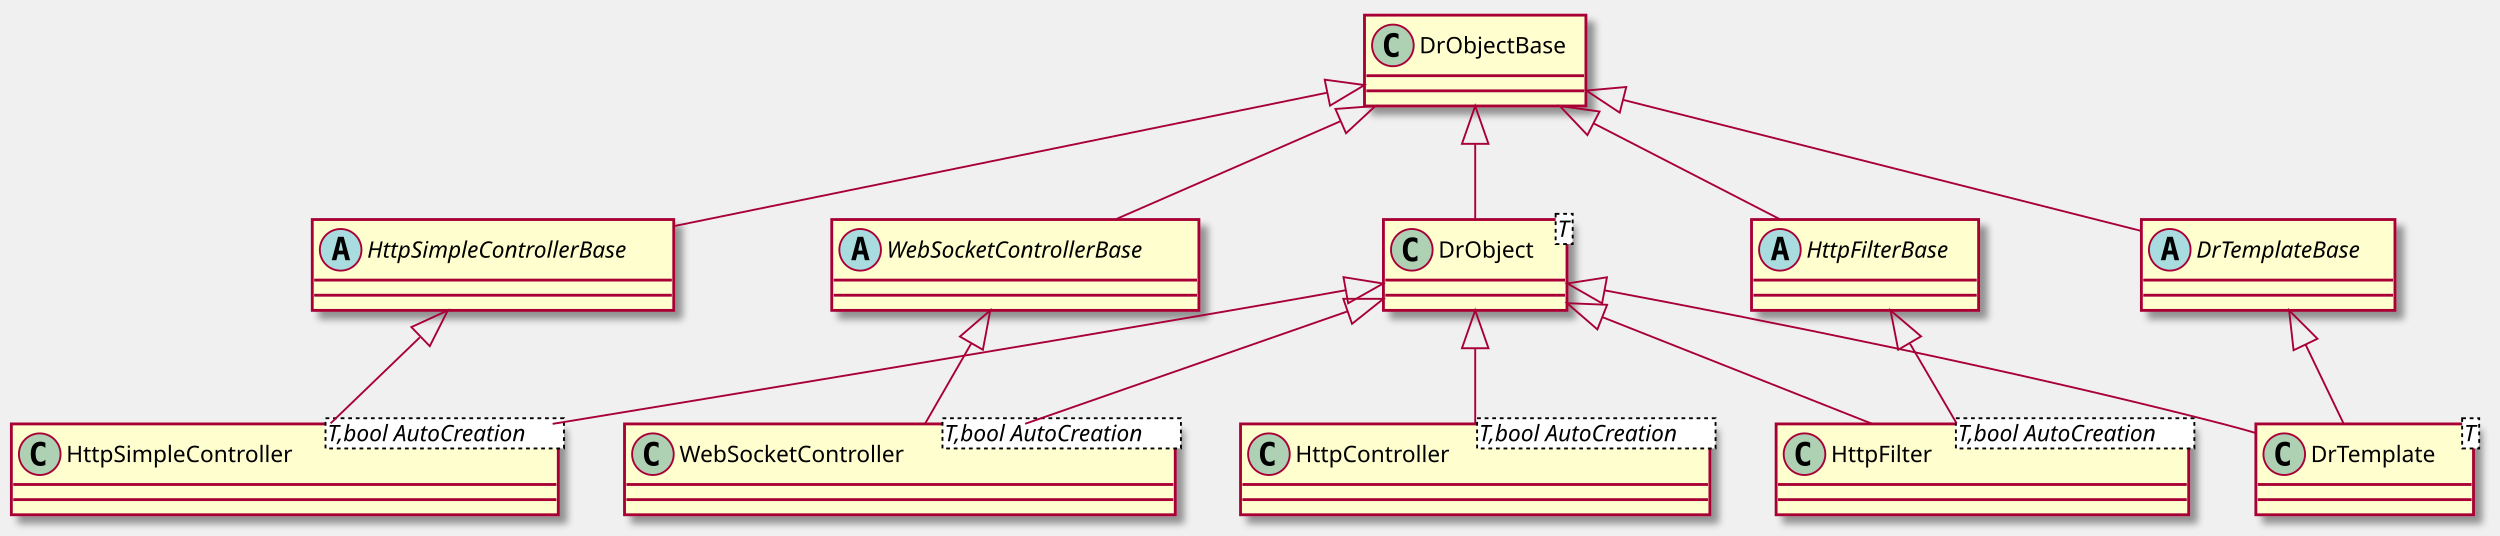
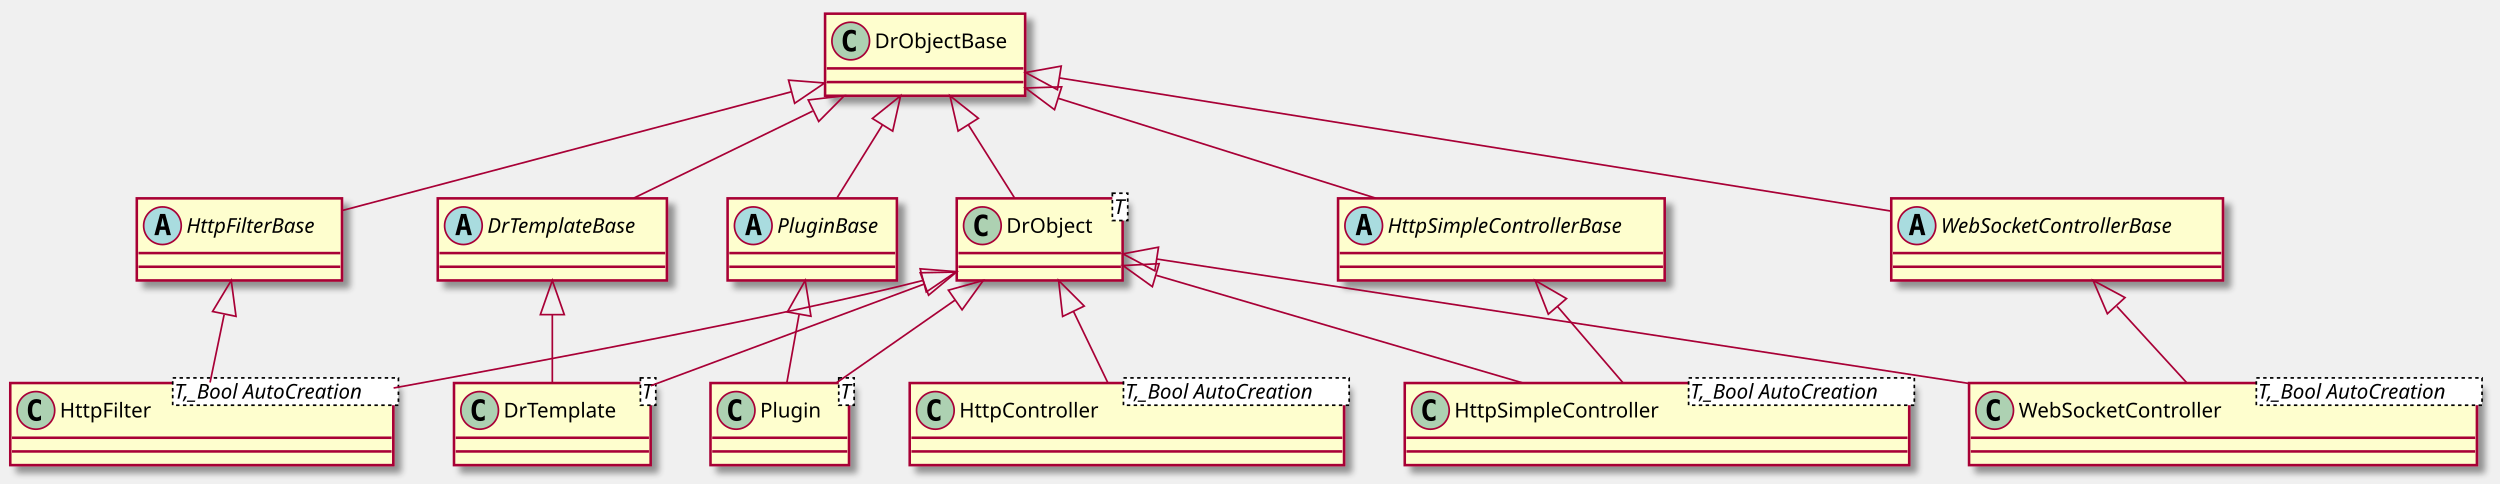
- <svg xmlns="http://www.w3.org/2000/svg" contentScriptType="application/ecmascript" contentStyleType="text/css" height="283px" preserveAspectRatio="none" style="width:1321px;height:283px;" version="1.1" viewBox="0 0 1321 283" width="1321px" zoomAndPan="magnify">
+ <svg xmlns="http://www.w3.org/2000/svg" contentScriptType="application/ecmascript" contentStyleType="text/css" height="283px" preserveAspectRatio="none" style="width:1462px;height:283px;" version="1.1" viewBox="0 0 1462 283" width="1462px" zoomAndPan="magnify">
  <defs>
-     <filter height="300%" id="fwcdevbzlzu68" width="300%" x="-1" y="-1">
+     <filter height="300%" id="fnxrajog27awu" width="300%" x="-1" y="-1">
      <feGaussianBlur result="blurOut" stdDeviation="2.0" />
      <feColorMatrix in="blurOut" result="blurOut2" type="matrix" values="0 0 0 0 0 0 0 0 0 0 0 0 0 0 0 0 0 0 .4 0" />
      <feOffset dx="4.0" dy="4.0" in="blurOut2" result="blurOut3" />
      <feBlend in="SourceGraphic" in2="blurOut3" mode="normal" />
    </filter>
  </defs>
  <g>
-     <rect fill="#FEFECE" filter="url(#fwcdevbzlzu68)" height="48" id="C_0000000137" style="stroke: #A80036; stroke-width: 1.5;" width="248" x="655.5" y="224" />
-     <ellipse cx="670.5" cy="240" fill="#ADD1B2" rx="11" ry="11" style="stroke: #A80036; stroke-width: 1.0;" />
-     <path d="M673.469,245.641 Q672.891,245.938 672.25,246.078 Q671.609,246.234 670.906,246.234 Q668.406,246.234 667.078,244.594 Q665.766,242.938 665.766,239.812 Q665.766,236.688 667.078,235.031 Q668.406,233.375 670.906,233.375 Q671.609,233.375 672.25,233.531 Q672.906,233.688 673.469,233.984 L673.469,236.703 Q672.844,236.125 672.25,235.859 Q671.656,235.578 671.031,235.578 Q669.688,235.578 669,236.656 Q668.312,237.719 668.312,239.812 Q668.312,241.906 669,242.984 Q669.688,244.047 671.031,244.047 Q671.656,244.047 672.25,243.781 Q672.844,243.5 673.469,242.922 L673.469,245.641 Z " />
-     <text fill="#000000" font-family="sans-serif" font-size="12" lengthAdjust="spacingAndGlyphs" textLength="88" x="684.5" y="244.154">HttpController</text>
-     <rect fill="#FFFFFF" height="15.969" style="stroke: #000000; stroke-width: 1.0; stroke-dasharray: 2.0,2.0;" width="126" x="780.5" y="221" />
-     <text fill="#000000" font-family="sans-serif" font-size="12" font-style="italic" lengthAdjust="spacingAndGlyphs" textLength="124" x="781.5" y="233.139">T,bool AutoCreation</text>
-     <line style="stroke: #A80036; stroke-width: 1.5;" x1="656.5" x2="902.5" y1="256" y2="256" />
-     <line style="stroke: #A80036; stroke-width: 1.5;" x1="656.5" x2="902.5" y1="264" y2="264" />
-     <rect fill="#FEFECE" filter="url(#fwcdevbzlzu68)" height="48" id="C_0000000226" style="stroke: #A80036; stroke-width: 1.5;" width="191" x="165" y="116" />
-     <ellipse cx="180" cy="132" fill="#A9DCDF" rx="11" ry="11" style="stroke: #A80036; stroke-width: 1.0;" />
-     <path d="M180.109,127.344 L178.953,132.422 L181.281,132.422 L180.109,127.344 Z M178.625,125.109 L181.609,125.109 L184.969,137.5 L182.516,137.5 L181.75,134.438 L178.469,134.438 L177.719,137.5 L175.281,137.5 L178.625,125.109 Z " />
-     <text fill="#000000" font-family="sans-serif" font-size="12" font-style="italic" lengthAdjust="spacingAndGlyphs" textLength="159" x="194" y="136.154">HttpSimpleControllerBase</text>
-     <line style="stroke: #A80036; stroke-width: 1.5;" x1="166" x2="355" y1="148" y2="148" />
-     <line style="stroke: #A80036; stroke-width: 1.5;" x1="166" x2="355" y1="156" y2="156" />
-     <rect fill="#FEFECE" filter="url(#fwcdevbzlzu68)" height="48" id="C_0000000232" style="stroke: #A80036; stroke-width: 1.5;" width="289" x="6" y="224" />
+     <rect fill="#FEFECE" filter="url(#fnxrajog27awu)" height="48" id="C_0000948678946378292650" style="stroke: #A80036; stroke-width: 1.5;" width="117" x="482.5" y="8" />
+     <ellipse cx="497.5" cy="24" fill="#ADD1B2" rx="11" ry="11" style="stroke: #A80036; stroke-width: 1.0;" />
+     <path d="M500.469,29.641 Q499.891,29.938 499.25,30.078 Q498.609,30.234 497.906,30.234 Q495.406,30.234 494.078,28.594 Q492.766,26.938 492.766,23.812 Q492.766,20.688 494.078,19.031 Q495.406,17.375 497.906,17.375 Q498.609,17.375 499.25,17.531 Q499.906,17.688 500.469,17.984 L500.469,20.703 Q499.844,20.125 499.25,19.859 Q498.656,19.578 498.031,19.578 Q496.688,19.578 496,20.656 Q495.312,21.719 495.312,23.812 Q495.312,25.906 496,26.984 Q496.688,28.047 498.031,28.047 Q498.656,28.047 499.25,27.781 Q499.844,27.5 500.469,26.922 L500.469,29.641 Z " />
+     <text fill="#000000" font-family="sans-serif" font-size="12" lengthAdjust="spacingAndGlyphs" textLength="85" x="511.5" y="28.154">DrObjectBase</text>
+     <line style="stroke: #A80036; stroke-width: 1.5;" x1="483.5" x2="598.5" y1="40" y2="40" />
+     <line style="stroke: #A80036; stroke-width: 1.5;" x1="483.5" x2="598.5" y1="48" y2="48" />
+     <rect fill="#FEFECE" filter="url(#fnxrajog27awu)" height="48" id="C_0000928351319055387329" style="stroke: #A80036; stroke-width: 1.5;" width="97" x="559.5" y="116" />
+     <ellipse cx="574.5" cy="132" fill="#ADD1B2" rx="11" ry="11" style="stroke: #A80036; stroke-width: 1.0;" />
+     <path d="M577.469,137.641 Q576.891,137.938 576.25,138.078 Q575.609,138.234 574.906,138.234 Q572.406,138.234 571.078,136.594 Q569.766,134.938 569.766,131.812 Q569.766,128.688 571.078,127.031 Q572.406,125.375 574.906,125.375 Q575.609,125.375 576.25,125.531 Q576.906,125.688 577.469,125.984 L577.469,128.703 Q576.844,128.125 576.25,127.859 Q575.656,127.578 575.031,127.578 Q573.688,127.578 573,128.656 Q572.312,129.719 572.312,131.812 Q572.312,133.906 573,134.984 Q573.688,136.047 575.031,136.047 Q575.656,136.047 576.25,135.781 Q576.844,135.5 577.469,134.922 L577.469,137.641 Z " />
+     <text fill="#000000" font-family="sans-serif" font-size="12" lengthAdjust="spacingAndGlyphs" textLength="54" x="588.5" y="136.154">DrObject</text>
+     <rect fill="#FFFFFF" height="15.969" style="stroke: #000000; stroke-width: 1.0; stroke-dasharray: 2.0,2.0;" width="9" x="650.5" y="113" />
+     <text fill="#000000" font-family="sans-serif" font-size="12" font-style="italic" lengthAdjust="spacingAndGlyphs" textLength="7" x="651.5" y="125.139">T</text>
+     <line style="stroke: #A80036; stroke-width: 1.5;" x1="560.5" x2="655.5" y1="148" y2="148" />
+     <line style="stroke: #A80036; stroke-width: 1.5;" x1="560.5" x2="655.5" y1="156" y2="156" />
+     <rect fill="#FEFECE" filter="url(#fnxrajog27awu)" height="48" id="C_0001287349830889935744" style="stroke: #A80036; stroke-width: 1.5;" width="120" x="80" y="116" />
+     <ellipse cx="95" cy="132" fill="#A9DCDF" rx="11" ry="11" style="stroke: #A80036; stroke-width: 1.0;" />
+     <path d="M95.109,127.344 L93.953,132.422 L96.281,132.422 L95.109,127.344 Z M93.625,125.109 L96.609,125.109 L99.969,137.5 L97.516,137.5 L96.75,134.438 L93.469,134.438 L92.719,137.5 L90.281,137.5 L93.625,125.109 Z " />
+     <text fill="#000000" font-family="sans-serif" font-size="12" font-style="italic" lengthAdjust="spacingAndGlyphs" textLength="88" x="109" y="136.154">HttpFilterBase</text>
+     <line style="stroke: #A80036; stroke-width: 1.5;" x1="81" x2="199" y1="148" y2="148" />
+     <line style="stroke: #A80036; stroke-width: 1.5;" x1="81" x2="199" y1="156" y2="156" />
+     <rect fill="#FEFECE" filter="url(#fnxrajog27awu)" height="48" id="C_0000031631007973654078" style="stroke: #A80036; stroke-width: 1.5;" width="224" x="6" y="224" />
    <ellipse cx="21" cy="240" fill="#ADD1B2" rx="11" ry="11" style="stroke: #A80036; stroke-width: 1.0;" />
    <path d="M23.969,245.641 Q23.391,245.938 22.75,246.078 Q22.109,246.234 21.406,246.234 Q18.906,246.234 17.578,244.594 Q16.266,242.938 16.266,239.812 Q16.266,236.688 17.578,235.031 Q18.906,233.375 21.406,233.375 Q22.109,233.375 22.75,233.531 Q23.406,233.688 23.969,233.984 L23.969,236.703 Q23.344,236.125 22.75,235.859 Q22.156,235.578 21.531,235.578 Q20.188,235.578 19.5,236.656 Q18.812,237.719 18.812,239.812 Q18.812,241.906 19.5,242.984 Q20.188,244.047 21.531,244.047 Q22.156,244.047 22.75,243.781 Q23.344,243.5 23.969,242.922 L23.969,245.641 Z " />
-     <text fill="#000000" font-family="sans-serif" font-size="12" lengthAdjust="spacingAndGlyphs" textLength="129" x="35" y="244.154">HttpSimpleController</text>
-     <rect fill="#FFFFFF" height="15.969" style="stroke: #000000; stroke-width: 1.0; stroke-dasharray: 2.0,2.0;" width="126" x="172" y="221" />
-     <text fill="#000000" font-family="sans-serif" font-size="12" font-style="italic" lengthAdjust="spacingAndGlyphs" textLength="124" x="173" y="233.139">T,bool AutoCreation</text>
-     <line style="stroke: #A80036; stroke-width: 1.5;" x1="7" x2="294" y1="256" y2="256" />
-     <line style="stroke: #A80036; stroke-width: 1.5;" x1="7" x2="294" y1="264" y2="264" />
-     <rect fill="#FEFECE" filter="url(#fwcdevbzlzu68)" height="48" id="C_0000000375" style="stroke: #A80036; stroke-width: 1.5;" width="115" x="1192" y="224" />
-     <ellipse cx="1207" cy="240" fill="#ADD1B2" rx="11" ry="11" style="stroke: #A80036; stroke-width: 1.0;" />
-     <path d="M1209.969,245.641 Q1209.391,245.938 1208.75,246.078 Q1208.109,246.234 1207.406,246.234 Q1204.906,246.234 1203.578,244.594 Q1202.266,242.938 1202.266,239.812 Q1202.266,236.688 1203.578,235.031 Q1204.906,233.375 1207.406,233.375 Q1208.109,233.375 1208.75,233.531 Q1209.406,233.688 1209.969,233.984 L1209.969,236.703 Q1209.344,236.125 1208.75,235.859 Q1208.156,235.578 1207.531,235.578 Q1206.188,235.578 1205.5,236.656 Q1204.812,237.719 1204.812,239.812 Q1204.812,241.906 1205.5,242.984 Q1206.188,244.047 1207.531,244.047 Q1208.156,244.047 1208.75,243.781 Q1209.344,243.5 1209.969,242.922 L1209.969,245.641 Z " />
-     <text fill="#000000" font-family="sans-serif" font-size="12" lengthAdjust="spacingAndGlyphs" textLength="72" x="1221" y="244.154">DrTemplate</text>
-     <rect fill="#FFFFFF" height="15.969" style="stroke: #000000; stroke-width: 1.0; stroke-dasharray: 2.0,2.0;" width="9" x="1301" y="221" />
-     <text fill="#000000" font-family="sans-serif" font-size="12" font-style="italic" lengthAdjust="spacingAndGlyphs" textLength="7" x="1302" y="233.139">T</text>
-     <line style="stroke: #A80036; stroke-width: 1.5;" x1="1193" x2="1306" y1="256" y2="256" />
-     <line style="stroke: #A80036; stroke-width: 1.5;" x1="1193" x2="1306" y1="264" y2="264" />
-     <rect fill="#FEFECE" filter="url(#fwcdevbzlzu68)" height="48" id="C_0000000380" style="stroke: #A80036; stroke-width: 1.5;" width="117" x="721" y="8" />
-     <ellipse cx="736" cy="24" fill="#ADD1B2" rx="11" ry="11" style="stroke: #A80036; stroke-width: 1.0;" />
-     <path d="M738.969,29.641 Q738.391,29.938 737.75,30.078 Q737.109,30.234 736.406,30.234 Q733.906,30.234 732.578,28.594 Q731.266,26.938 731.266,23.812 Q731.266,20.688 732.578,19.031 Q733.906,17.375 736.406,17.375 Q737.109,17.375 737.75,17.531 Q738.406,17.688 738.969,17.984 L738.969,20.703 Q738.344,20.125 737.75,19.859 Q737.156,19.578 736.531,19.578 Q735.188,19.578 734.5,20.656 Q733.812,21.719 733.812,23.812 Q733.812,25.906 734.5,26.984 Q735.188,28.047 736.531,28.047 Q737.156,28.047 737.75,27.781 Q738.344,27.5 738.969,26.922 L738.969,29.641 Z " />
-     <text fill="#000000" font-family="sans-serif" font-size="12" lengthAdjust="spacingAndGlyphs" textLength="85" x="750" y="28.154">DrObjectBase</text>
-     <line style="stroke: #A80036; stroke-width: 1.5;" x1="722" x2="837" y1="40" y2="40" />
-     <line style="stroke: #A80036; stroke-width: 1.5;" x1="722" x2="837" y1="48" y2="48" />
-     <rect fill="#FEFECE" filter="url(#fwcdevbzlzu68)" height="48" id="C_0000000384" style="stroke: #A80036; stroke-width: 1.5;" width="97" x="731" y="116" />
-     <ellipse cx="746" cy="132" fill="#ADD1B2" rx="11" ry="11" style="stroke: #A80036; stroke-width: 1.0;" />
-     <path d="M748.969,137.641 Q748.391,137.938 747.75,138.078 Q747.109,138.234 746.406,138.234 Q743.906,138.234 742.578,136.594 Q741.266,134.938 741.266,131.812 Q741.266,128.688 742.578,127.031 Q743.906,125.375 746.406,125.375 Q747.109,125.375 747.75,125.531 Q748.406,125.688 748.969,125.984 L748.969,128.703 Q748.344,128.125 747.75,127.859 Q747.156,127.578 746.531,127.578 Q745.188,127.578 744.5,128.656 Q743.812,129.719 743.812,131.812 Q743.812,133.906 744.5,134.984 Q745.188,136.047 746.531,136.047 Q747.156,136.047 747.75,135.781 Q748.344,135.5 748.969,134.922 L748.969,137.641 Z " />
-     <text fill="#000000" font-family="sans-serif" font-size="12" lengthAdjust="spacingAndGlyphs" textLength="54" x="760" y="136.154">DrObject</text>
-     <rect fill="#FFFFFF" height="15.969" style="stroke: #000000; stroke-width: 1.0; stroke-dasharray: 2.0,2.0;" width="9" x="822" y="113" />
-     <text fill="#000000" font-family="sans-serif" font-size="12" font-style="italic" lengthAdjust="spacingAndGlyphs" textLength="7" x="823" y="125.139">T</text>
-     <line style="stroke: #A80036; stroke-width: 1.5;" x1="732" x2="827" y1="148" y2="148" />
-     <line style="stroke: #A80036; stroke-width: 1.5;" x1="732" x2="827" y1="156" y2="156" />
-     <rect fill="#FEFECE" filter="url(#fwcdevbzlzu68)" height="48" id="C_0000000401" style="stroke: #A80036; stroke-width: 1.5;" width="194" x="439.5" y="116" />
-     <ellipse cx="454.5" cy="132" fill="#A9DCDF" rx="11" ry="11" style="stroke: #A80036; stroke-width: 1.0;" />
-     <path d="M454.609,127.344 L453.453,132.422 L455.781,132.422 L454.609,127.344 Z M453.125,125.109 L456.109,125.109 L459.469,137.5 L457.016,137.5 L456.25,134.438 L452.969,134.438 L452.219,137.5 L449.781,137.5 L453.125,125.109 Z " />
-     <text fill="#000000" font-family="sans-serif" font-size="12" font-style="italic" lengthAdjust="spacingAndGlyphs" textLength="162" x="468.5" y="136.154">WebSocketControllerBase</text>
-     <line style="stroke: #A80036; stroke-width: 1.5;" x1="440.5" x2="632.5" y1="148" y2="148" />
-     <line style="stroke: #A80036; stroke-width: 1.5;" x1="440.5" x2="632.5" y1="156" y2="156" />
-     <rect fill="#FEFECE" filter="url(#fwcdevbzlzu68)" height="48" id="C_0000000417" style="stroke: #A80036; stroke-width: 1.5;" width="291" x="330" y="224" />
-     <ellipse cx="345" cy="240" fill="#ADD1B2" rx="11" ry="11" style="stroke: #A80036; stroke-width: 1.0;" />
-     <path d="M347.969,245.641 Q347.391,245.938 346.75,246.078 Q346.109,246.234 345.406,246.234 Q342.906,246.234 341.578,244.594 Q340.266,242.938 340.266,239.812 Q340.266,236.688 341.578,235.031 Q342.906,233.375 345.406,233.375 Q346.109,233.375 346.75,233.531 Q347.406,233.688 347.969,233.984 L347.969,236.703 Q347.344,236.125 346.75,235.859 Q346.156,235.578 345.531,235.578 Q344.188,235.578 343.5,236.656 Q342.812,237.719 342.812,239.812 Q342.812,241.906 343.5,242.984 Q344.188,244.047 345.531,244.047 Q346.156,244.047 346.75,243.781 Q347.344,243.5 347.969,242.922 L347.969,245.641 Z " />
-     <text fill="#000000" font-family="sans-serif" font-size="12" lengthAdjust="spacingAndGlyphs" textLength="131" x="359" y="244.154">WebSocketController</text>
-     <rect fill="#FFFFFF" height="15.969" style="stroke: #000000; stroke-width: 1.0; stroke-dasharray: 2.0,2.0;" width="126" x="498" y="221" />
-     <text fill="#000000" font-family="sans-serif" font-size="12" font-style="italic" lengthAdjust="spacingAndGlyphs" textLength="124" x="499" y="233.139">T,bool AutoCreation</text>
-     <line style="stroke: #A80036; stroke-width: 1.5;" x1="331" x2="620" y1="256" y2="256" />
-     <line style="stroke: #A80036; stroke-width: 1.5;" x1="331" x2="620" y1="264" y2="264" />
-     <rect fill="#FEFECE" filter="url(#fwcdevbzlzu68)" height="48" id="C_0000000455" style="stroke: #A80036; stroke-width: 1.5;" width="120" x="925.5" y="116" />
-     <ellipse cx="940.5" cy="132" fill="#A9DCDF" rx="11" ry="11" style="stroke: #A80036; stroke-width: 1.0;" />
-     <path d="M940.609,127.344 L939.453,132.422 L941.781,132.422 L940.609,127.344 Z M939.125,125.109 L942.109,125.109 L945.469,137.5 L943.016,137.5 L942.25,134.438 L938.969,134.438 L938.219,137.5 L935.781,137.5 L939.125,125.109 Z " />
-     <text fill="#000000" font-family="sans-serif" font-size="12" font-style="italic" lengthAdjust="spacingAndGlyphs" textLength="88" x="954.5" y="136.154">HttpFilterBase</text>
-     <line style="stroke: #A80036; stroke-width: 1.5;" x1="926.5" x2="1044.5" y1="148" y2="148" />
-     <line style="stroke: #A80036; stroke-width: 1.5;" x1="926.5" x2="1044.5" y1="156" y2="156" />
-     <rect fill="#FEFECE" filter="url(#fwcdevbzlzu68)" height="48" id="C_0000000467" style="stroke: #A80036; stroke-width: 1.5;" width="218" x="938.5" y="224" />
-     <ellipse cx="953.5" cy="240" fill="#ADD1B2" rx="11" ry="11" style="stroke: #A80036; stroke-width: 1.0;" />
-     <path d="M956.469,245.641 Q955.891,245.938 955.25,246.078 Q954.609,246.234 953.906,246.234 Q951.406,246.234 950.078,244.594 Q948.766,242.938 948.766,239.812 Q948.766,236.688 950.078,235.031 Q951.406,233.375 953.906,233.375 Q954.609,233.375 955.25,233.531 Q955.906,233.688 956.469,233.984 L956.469,236.703 Q955.844,236.125 955.25,235.859 Q954.656,235.578 954.031,235.578 Q952.688,235.578 952,236.656 Q951.312,237.719 951.312,239.812 Q951.312,241.906 952,242.984 Q952.688,244.047 954.031,244.047 Q954.656,244.047 955.25,243.781 Q955.844,243.5 956.469,242.922 L956.469,245.641 Z " />
-     <text fill="#000000" font-family="sans-serif" font-size="12" lengthAdjust="spacingAndGlyphs" textLength="58" x="967.5" y="244.154">HttpFilter</text>
-     <rect fill="#FFFFFF" height="15.969" style="stroke: #000000; stroke-width: 1.0; stroke-dasharray: 2.0,2.0;" width="126" x="1033.5" y="221" />
-     <text fill="#000000" font-family="sans-serif" font-size="12" font-style="italic" lengthAdjust="spacingAndGlyphs" textLength="124" x="1034.5" y="233.139">T,bool AutoCreation</text>
-     <line style="stroke: #A80036; stroke-width: 1.5;" x1="939.5" x2="1155.5" y1="256" y2="256" />
-     <line style="stroke: #A80036; stroke-width: 1.5;" x1="939.5" x2="1155.5" y1="264" y2="264" />
-     <rect fill="#FEFECE" filter="url(#fwcdevbzlzu68)" height="48" id="C_0000000525" style="stroke: #A80036; stroke-width: 1.5;" width="134" x="1131.5" y="116" />
-     <ellipse cx="1146.5" cy="132" fill="#A9DCDF" rx="11" ry="11" style="stroke: #A80036; stroke-width: 1.0;" />
-     <path d="M1146.609,127.344 L1145.453,132.422 L1147.781,132.422 L1146.609,127.344 Z M1145.125,125.109 L1148.109,125.109 L1151.469,137.5 L1149.016,137.5 L1148.25,134.438 L1144.969,134.438 L1144.219,137.5 L1141.781,137.5 L1145.125,125.109 Z " />
-     <text fill="#000000" font-family="sans-serif" font-size="12" font-style="italic" lengthAdjust="spacingAndGlyphs" textLength="102" x="1160.5" y="136.154">DrTemplateBase</text>
-     <line style="stroke: #A80036; stroke-width: 1.5;" x1="1132.5" x2="1264.5" y1="148" y2="148" />
-     <line style="stroke: #A80036; stroke-width: 1.5;" x1="1132.5" x2="1264.5" y1="156" y2="156" />
-     <path d="M779.5,184.02 C779.5,197.58 779.5,212.04 779.5,223.68 " fill="none" id="C_0000000384&lt;-C_0000000137" style="stroke: #A80036; stroke-width: 1.0;" />
-     <polygon fill="none" points="772.5,184,779.5,164,786.5,184,772.5,184" style="stroke: #A80036; stroke-width: 1.0;" />
-     <path d="M701.12,49.01 C608.79,67.87 455.44,99.19 356.18,119.46 " fill="none" id="C_0000000380&lt;-C_0000000226" style="stroke: #A80036; stroke-width: 1.0;" />
-     <polygon fill="none" points="699.98,42.1,720.97,44.95,702.78,55.81,699.98,42.1" style="stroke: #A80036; stroke-width: 1.0;" />
-     <path d="M710.9,153.39 C691.39,156.87 670.11,160.62 650.5,164 C529.64,184.81 392.17,207.56 292.01,223.97 " fill="none" id="C_0000000384&lt;-C_0000000232" style="stroke: #A80036; stroke-width: 1.0;" />
-     <polygon fill="none" points="709.9,146.45,730.83,149.82,712.37,160.24,709.9,146.45" style="stroke: #A80036; stroke-width: 1.0;" />
-     <path d="M221.81,178.28 C206.13,193.39 188.51,210.38 174.7,223.68 " fill="none" id="C_0000000226&lt;-C_0000000232" style="stroke: #A80036; stroke-width: 1.0;" />
-     <polygon fill="none" points="217.37,172.84,236.63,164,227.09,182.92,217.37,172.84" style="stroke: #A80036; stroke-width: 1.0;" />
-     <path d="M848.02,153.45 C927.14,168.27 1060.98,194.73 1174.5,224 C1180.17,225.46 1186.05,227.08 1191.91,228.77 " fill="none" id="C_0000000384&lt;-C_0000000375" style="stroke: #A80036; stroke-width: 1.0;" />
-     <polygon fill="none" points="846.55,160.29,828.17,149.76,849.11,146.53,846.55,160.29" style="stroke: #A80036; stroke-width: 1.0;" />
-     <path d="M1218.27,182.09 C1225.06,196.2 1232.41,211.48 1238.28,223.68 " fill="none" id="C_0000000525&lt;-C_0000000375" style="stroke: #A80036; stroke-width: 1.0;" />
-     <polygon fill="none" points="1211.93,185.06,1209.57,164,1224.55,178.99,1211.93,185.06" style="stroke: #A80036; stroke-width: 1.0;" />
-     <path d="M779.5,76.02 C779.5,89.58 779.5,104.04 779.5,115.68 " fill="none" id="C_0000000380&lt;-C_0000000384" style="stroke: #A80036; stroke-width: 1.0;" />
-     <polygon fill="none" points="772.5,76,779.5,56,786.5,76,772.5,76" style="stroke: #A80036; stroke-width: 1.0;" />
-     <path d="M708.29,64.06 C670.31,80.63 624.36,100.67 589.54,115.86 " fill="none" id="C_0000000380&lt;-C_0000000401" style="stroke: #A80036; stroke-width: 1.0;" />
-     <polygon fill="none" points="705.64,57.58,726.77,56,711.24,70.41,705.64,57.58" style="stroke: #A80036; stroke-width: 1.0;" />
-     <path d="M711.85,164.59 C661.11,182.28 592.04,206.37 541.67,223.93 " fill="none" id="C_0000000384&lt;-C_0000000417" style="stroke: #A80036; stroke-width: 1.0;" />
-     <polygon fill="none" points="709.8,157.89,730.99,157.91,714.41,171.11,709.8,157.89" style="stroke: #A80036; stroke-width: 1.0;" />
-     <path d="M513.13,181.61 C504.94,195.85 496.02,211.35 488.92,223.68 " fill="none" id="C_0000000401&lt;-C_0000000417" style="stroke: #A80036; stroke-width: 1.0;" />
-     <polygon fill="none" points="507.22,177.84,523.26,164,519.36,184.83,507.22,177.84" style="stroke: #A80036; stroke-width: 1.0;" />
-     <path d="M842.08,65.2 C873.84,81.54 911.69,101.02 940.53,115.86 " fill="none" id="C_0000000380&lt;-C_0000000455" style="stroke: #A80036; stroke-width: 1.0;" />
-     <polygon fill="none" points="838.78,71.38,824.2,56,845.19,58.93,838.78,71.38" style="stroke: #A80036; stroke-width: 1.0;" />
-     <path d="M846.85,167.64 C890.64,184.96 947.16,207.31 989.05,223.88 " fill="none" id="C_0000000384&lt;-C_0000000467" style="stroke: #A80036; stroke-width: 1.0;" />
-     <polygon fill="none" points="844.06,174.06,828.03,160.2,849.21,161.04,844.06,174.06" style="stroke: #A80036; stroke-width: 1.0;" />
-     <path d="M1009.25,181.61 C1017.58,195.85 1026.65,211.35 1033.86,223.68 " fill="none" id="C_0000000455&lt;-C_0000000467" style="stroke: #A80036; stroke-width: 1.0;" />
-     <polygon fill="none" points="1003.01,184.8,998.95,164,1015.09,177.73,1003.01,184.8" style="stroke: #A80036; stroke-width: 1.0;" />
-     <path d="M857.76,52.8 C936.49,72.71 1056.6,103.1 1131.19,121.97 " fill="none" id="C_0000000380&lt;-C_0000000525" style="stroke: #A80036; stroke-width: 1.0;" />
-     <polygon fill="none" points="855.87,59.54,838.2,47.85,859.31,45.97,855.87,59.54" style="stroke: #A80036; stroke-width: 1.0;" />
+     <text fill="#000000" font-family="sans-serif" font-size="12" lengthAdjust="spacingAndGlyphs" textLength="58" x="35" y="244.154">HttpFilter</text>
+     <rect fill="#FFFFFF" height="15.969" style="stroke: #000000; stroke-width: 1.0; stroke-dasharray: 2.0,2.0;" width="132" x="101" y="221" />
+     <text fill="#000000" font-family="sans-serif" font-size="12" font-style="italic" lengthAdjust="spacingAndGlyphs" textLength="130" x="102" y="233.139">T,_Bool AutoCreation</text>
+     <line style="stroke: #A80036; stroke-width: 1.5;" x1="7" x2="229" y1="256" y2="256" />
+     <line style="stroke: #A80036; stroke-width: 1.5;" x1="7" x2="229" y1="264" y2="264" />
+     <rect fill="#FEFECE" filter="url(#fnxrajog27awu)" height="48" id="C_0000286555068366301766" style="stroke: #A80036; stroke-width: 1.5;" width="134" x="256" y="116" />
+     <ellipse cx="271" cy="132" fill="#A9DCDF" rx="11" ry="11" style="stroke: #A80036; stroke-width: 1.0;" />
+     <path d="M271.109,127.344 L269.953,132.422 L272.281,132.422 L271.109,127.344 Z M269.625,125.109 L272.609,125.109 L275.969,137.5 L273.516,137.5 L272.75,134.438 L269.469,134.438 L268.719,137.5 L266.281,137.5 L269.625,125.109 Z " />
+     <text fill="#000000" font-family="sans-serif" font-size="12" font-style="italic" lengthAdjust="spacingAndGlyphs" textLength="102" x="285" y="136.154">DrTemplateBase</text>
+     <line style="stroke: #A80036; stroke-width: 1.5;" x1="257" x2="389" y1="148" y2="148" />
+     <line style="stroke: #A80036; stroke-width: 1.5;" x1="257" x2="389" y1="156" y2="156" />
+     <rect fill="#FEFECE" filter="url(#fnxrajog27awu)" height="48" id="C_0000730908334399288167" style="stroke: #A80036; stroke-width: 1.5;" width="115" x="265.5" y="224" />
+     <ellipse cx="280.5" cy="240" fill="#ADD1B2" rx="11" ry="11" style="stroke: #A80036; stroke-width: 1.0;" />
+     <path d="M283.469,245.641 Q282.891,245.938 282.25,246.078 Q281.609,246.234 280.906,246.234 Q278.406,246.234 277.078,244.594 Q275.766,242.938 275.766,239.812 Q275.766,236.688 277.078,235.031 Q278.406,233.375 280.906,233.375 Q281.609,233.375 282.25,233.531 Q282.906,233.688 283.469,233.984 L283.469,236.703 Q282.844,236.125 282.25,235.859 Q281.656,235.578 281.031,235.578 Q279.688,235.578 279,236.656 Q278.312,237.719 278.312,239.812 Q278.312,241.906 279,242.984 Q279.688,244.047 281.031,244.047 Q281.656,244.047 282.25,243.781 Q282.844,243.5 283.469,242.922 L283.469,245.641 Z " />
+     <text fill="#000000" font-family="sans-serif" font-size="12" lengthAdjust="spacingAndGlyphs" textLength="72" x="294.5" y="244.154">DrTemplate</text>
+     <rect fill="#FFFFFF" height="15.969" style="stroke: #000000; stroke-width: 1.0; stroke-dasharray: 2.0,2.0;" width="9" x="374.5" y="221" />
+     <text fill="#000000" font-family="sans-serif" font-size="12" font-style="italic" lengthAdjust="spacingAndGlyphs" textLength="7" x="375.5" y="233.139">T</text>
+     <line style="stroke: #A80036; stroke-width: 1.5;" x1="266.5" x2="379.5" y1="256" y2="256" />
+     <line style="stroke: #A80036; stroke-width: 1.5;" x1="266.5" x2="379.5" y1="264" y2="264" />
+     <rect fill="#FEFECE" filter="url(#fnxrajog27awu)" height="48" id="C_0001766132705992294525" style="stroke: #A80036; stroke-width: 1.5;" width="99" x="425.5" y="116" />
+     <ellipse cx="440.5" cy="132" fill="#A9DCDF" rx="11" ry="11" style="stroke: #A80036; stroke-width: 1.0;" />
+     <path d="M440.609,127.344 L439.453,132.422 L441.781,132.422 L440.609,127.344 Z M439.125,125.109 L442.109,125.109 L445.469,137.5 L443.016,137.5 L442.25,134.438 L438.969,134.438 L438.219,137.5 L435.781,137.5 L439.125,125.109 Z " />
+     <text fill="#000000" font-family="sans-serif" font-size="12" font-style="italic" lengthAdjust="spacingAndGlyphs" textLength="67" x="454.5" y="136.154">PluginBase</text>
+     <line style="stroke: #A80036; stroke-width: 1.5;" x1="426.5" x2="523.5" y1="148" y2="148" />
+     <line style="stroke: #A80036; stroke-width: 1.5;" x1="426.5" x2="523.5" y1="156" y2="156" />
+     <rect fill="#FEFECE" filter="url(#fnxrajog27awu)" height="48" id="C_0000090245984191403772" style="stroke: #A80036; stroke-width: 1.5;" width="81" x="415.5" y="224" />
+     <ellipse cx="430.5" cy="240" fill="#ADD1B2" rx="11" ry="11" style="stroke: #A80036; stroke-width: 1.0;" />
+     <path d="M433.469,245.641 Q432.891,245.938 432.25,246.078 Q431.609,246.234 430.906,246.234 Q428.406,246.234 427.078,244.594 Q425.766,242.938 425.766,239.812 Q425.766,236.688 427.078,235.031 Q428.406,233.375 430.906,233.375 Q431.609,233.375 432.25,233.531 Q432.906,233.688 433.469,233.984 L433.469,236.703 Q432.844,236.125 432.25,235.859 Q431.656,235.578 431.031,235.578 Q429.688,235.578 429,236.656 Q428.312,237.719 428.312,239.812 Q428.312,241.906 429,242.984 Q429.688,244.047 431.031,244.047 Q431.656,244.047 432.25,243.781 Q432.844,243.5 433.469,242.922 L433.469,245.641 Z " />
+     <text fill="#000000" font-family="sans-serif" font-size="12" lengthAdjust="spacingAndGlyphs" textLength="38" x="444.5" y="244.154">Plugin</text>
+     <rect fill="#FFFFFF" height="15.969" style="stroke: #000000; stroke-width: 1.0; stroke-dasharray: 2.0,2.0;" width="9" x="490.5" y="221" />
+     <text fill="#000000" font-family="sans-serif" font-size="12" font-style="italic" lengthAdjust="spacingAndGlyphs" textLength="7" x="491.5" y="233.139">T</text>
+     <line style="stroke: #A80036; stroke-width: 1.5;" x1="416.5" x2="495.5" y1="256" y2="256" />
+     <line style="stroke: #A80036; stroke-width: 1.5;" x1="416.5" x2="495.5" y1="264" y2="264" />
+     <rect fill="#FEFECE" filter="url(#fnxrajog27awu)" height="48" id="C_0000128620413217137181" style="stroke: #A80036; stroke-width: 1.5;" width="191" x="782.5" y="116" />
+     <ellipse cx="797.5" cy="132" fill="#A9DCDF" rx="11" ry="11" style="stroke: #A80036; stroke-width: 1.0;" />
+     <path d="M797.609,127.344 L796.453,132.422 L798.781,132.422 L797.609,127.344 Z M796.125,125.109 L799.109,125.109 L802.469,137.5 L800.016,137.5 L799.25,134.438 L795.969,134.438 L795.219,137.5 L792.781,137.5 L796.125,125.109 Z " />
+     <text fill="#000000" font-family="sans-serif" font-size="12" font-style="italic" lengthAdjust="spacingAndGlyphs" textLength="159" x="811.5" y="136.154">HttpSimpleControllerBase</text>
+     <line style="stroke: #A80036; stroke-width: 1.5;" x1="783.5" x2="972.5" y1="148" y2="148" />
+     <line style="stroke: #A80036; stroke-width: 1.5;" x1="783.5" x2="972.5" y1="156" y2="156" />
+     <rect fill="#FEFECE" filter="url(#fnxrajog27awu)" height="48" id="C_0001615046545627727628" style="stroke: #A80036; stroke-width: 1.5;" width="194" x="1106" y="116" />
+     <ellipse cx="1121" cy="132" fill="#A9DCDF" rx="11" ry="11" style="stroke: #A80036; stroke-width: 1.0;" />
+     <path d="M1121.109,127.344 L1119.953,132.422 L1122.281,132.422 L1121.109,127.344 Z M1119.625,125.109 L1122.609,125.109 L1125.969,137.5 L1123.516,137.5 L1122.75,134.438 L1119.469,134.438 L1118.719,137.5 L1116.281,137.5 L1119.625,125.109 Z " />
+     <text fill="#000000" font-family="sans-serif" font-size="12" font-style="italic" lengthAdjust="spacingAndGlyphs" textLength="162" x="1135" y="136.154">WebSocketControllerBase</text>
+     <line style="stroke: #A80036; stroke-width: 1.5;" x1="1107" x2="1299" y1="148" y2="148" />
+     <line style="stroke: #A80036; stroke-width: 1.5;" x1="1107" x2="1299" y1="156" y2="156" />
+     <rect fill="#FEFECE" filter="url(#fnxrajog27awu)" height="48" id="C_0001833788982003182044" style="stroke: #A80036; stroke-width: 1.5;" width="295" x="821.5" y="224" />
+     <ellipse cx="836.5" cy="240" fill="#ADD1B2" rx="11" ry="11" style="stroke: #A80036; stroke-width: 1.0;" />
+     <path d="M839.469,245.641 Q838.891,245.938 838.25,246.078 Q837.609,246.234 836.906,246.234 Q834.406,246.234 833.078,244.594 Q831.766,242.938 831.766,239.812 Q831.766,236.688 833.078,235.031 Q834.406,233.375 836.906,233.375 Q837.609,233.375 838.25,233.531 Q838.906,233.688 839.469,233.984 L839.469,236.703 Q838.844,236.125 838.25,235.859 Q837.656,235.578 837.031,235.578 Q835.688,235.578 835,236.656 Q834.312,237.719 834.312,239.812 Q834.312,241.906 835,242.984 Q835.688,244.047 837.031,244.047 Q837.656,244.047 838.25,243.781 Q838.844,243.5 839.469,242.922 L839.469,245.641 Z " />
+     <text fill="#000000" font-family="sans-serif" font-size="12" lengthAdjust="spacingAndGlyphs" textLength="129" x="850.5" y="244.154">HttpSimpleController</text>
+     <rect fill="#FFFFFF" height="15.969" style="stroke: #000000; stroke-width: 1.0; stroke-dasharray: 2.0,2.0;" width="132" x="987.5" y="221" />
+     <text fill="#000000" font-family="sans-serif" font-size="12" font-style="italic" lengthAdjust="spacingAndGlyphs" textLength="130" x="988.5" y="233.139">T,_Bool AutoCreation</text>
+     <line style="stroke: #A80036; stroke-width: 1.5;" x1="822.5" x2="1115.5" y1="256" y2="256" />
+     <line style="stroke: #A80036; stroke-width: 1.5;" x1="822.5" x2="1115.5" y1="264" y2="264" />
+     <rect fill="#FEFECE" filter="url(#fnxrajog27awu)" height="48" id="C_0001995789392269599386" style="stroke: #A80036; stroke-width: 1.5;" width="254" x="532" y="224" />
+     <ellipse cx="547" cy="240" fill="#ADD1B2" rx="11" ry="11" style="stroke: #A80036; stroke-width: 1.0;" />
+     <path d="M549.969,245.641 Q549.391,245.938 548.75,246.078 Q548.109,246.234 547.406,246.234 Q544.906,246.234 543.578,244.594 Q542.266,242.938 542.266,239.812 Q542.266,236.688 543.578,235.031 Q544.906,233.375 547.406,233.375 Q548.109,233.375 548.75,233.531 Q549.406,233.688 549.969,233.984 L549.969,236.703 Q549.344,236.125 548.75,235.859 Q548.156,235.578 547.531,235.578 Q546.188,235.578 545.5,236.656 Q544.812,237.719 544.812,239.812 Q544.812,241.906 545.5,242.984 Q546.188,244.047 547.531,244.047 Q548.156,244.047 548.75,243.781 Q549.344,243.5 549.969,242.922 L549.969,245.641 Z " />
+     <text fill="#000000" font-family="sans-serif" font-size="12" lengthAdjust="spacingAndGlyphs" textLength="88" x="561" y="244.154">HttpController</text>
+     <rect fill="#FFFFFF" height="15.969" style="stroke: #000000; stroke-width: 1.0; stroke-dasharray: 2.0,2.0;" width="132" x="657" y="221" />
+     <text fill="#000000" font-family="sans-serif" font-size="12" font-style="italic" lengthAdjust="spacingAndGlyphs" textLength="130" x="658" y="233.139">T,_Bool AutoCreation</text>
+     <line style="stroke: #A80036; stroke-width: 1.5;" x1="533" x2="785" y1="256" y2="256" />
+     <line style="stroke: #A80036; stroke-width: 1.5;" x1="533" x2="785" y1="264" y2="264" />
+     <rect fill="#FEFECE" filter="url(#fnxrajog27awu)" height="48" id="C_0000806111021869891832" style="stroke: #A80036; stroke-width: 1.5;" width="297" x="1151.5" y="224" />
+     <ellipse cx="1166.5" cy="240" fill="#ADD1B2" rx="11" ry="11" style="stroke: #A80036; stroke-width: 1.0;" />
+     <path d="M1169.469,245.641 Q1168.891,245.938 1168.25,246.078 Q1167.609,246.234 1166.906,246.234 Q1164.406,246.234 1163.078,244.594 Q1161.766,242.938 1161.766,239.812 Q1161.766,236.688 1163.078,235.031 Q1164.406,233.375 1166.906,233.375 Q1167.609,233.375 1168.25,233.531 Q1168.906,233.688 1169.469,233.984 L1169.469,236.703 Q1168.844,236.125 1168.25,235.859 Q1167.656,235.578 1167.031,235.578 Q1165.688,235.578 1165,236.656 Q1164.312,237.719 1164.312,239.812 Q1164.312,241.906 1165,242.984 Q1165.688,244.047 1167.031,244.047 Q1167.656,244.047 1168.25,243.781 Q1168.844,243.5 1169.469,242.922 L1169.469,245.641 Z " />
+     <text fill="#000000" font-family="sans-serif" font-size="12" lengthAdjust="spacingAndGlyphs" textLength="131" x="1180.5" y="244.154">WebSocketController</text>
+     <rect fill="#FFFFFF" height="15.969" style="stroke: #000000; stroke-width: 1.0; stroke-dasharray: 2.0,2.0;" width="132" x="1319.5" y="221" />
+     <text fill="#000000" font-family="sans-serif" font-size="12" font-style="italic" lengthAdjust="spacingAndGlyphs" textLength="130" x="1320.5" y="233.139">T,_Bool AutoCreation</text>
+     <line style="stroke: #A80036; stroke-width: 1.5;" x1="1152.5" x2="1447.5" y1="256" y2="256" />
+     <line style="stroke: #A80036; stroke-width: 1.5;" x1="1152.5" x2="1447.5" y1="264" y2="264" />
+     <path d="M566.37,73.13 C575.45,87.5 585.38,103.21 593.26,115.68 " fill="none" id="C_0000948678946378292650&lt;-C_0000928351319055387329" style="stroke: #A80036; stroke-width: 1.0;" />
+     <polygon fill="none" points="560.31,76.65,555.54,56,572.14,69.17,560.31,76.65" style="stroke: #A80036; stroke-width: 1.0;" />
+     <path d="M462.64,53.71 C385.75,74.04 270.15,104.6 200.21,123.08 " fill="none" id="C_0000948678946378292650&lt;-C_0001287349830889935744" style="stroke: #A80036; stroke-width: 1.0;" />
+     <polygon fill="none" points="461.14,46.87,482.26,48.53,464.71,60.41,461.14,46.87" style="stroke: #A80036; stroke-width: 1.0;" />
+     <path d="M539.66,164.03 C460.63,184.06 326.77,209.29 230.19,226.9 " fill="none" id="C_0000928351319055387329&lt;-C_0000031631007973654078" style="stroke: #A80036; stroke-width: 1.0;" />
+     <polygon fill="none" points="538.1,157.2,559.23,158.86,541.68,170.74,538.1,157.2" style="stroke: #A80036; stroke-width: 1.0;" />
+     <path d="M131.07,184.02 C128.26,197.58 125.26,212.04 122.84,223.68 " fill="none" id="C_0001287349830889935744&lt;-C_0000031631007973654078" style="stroke: #A80036; stroke-width: 1.0;" />
+     <polygon fill="none" points="124.31,182.16,135.23,164,138.02,185.01,124.31,182.16" style="stroke: #A80036; stroke-width: 1.0;" />
+     <path d="M475.25,64.97 C441.54,81.36 401.25,100.95 370.59,115.86 " fill="none" id="C_0000948678946378292650&lt;-C_0000286555068366301766" style="stroke: #A80036; stroke-width: 1.0;" />
+     <polygon fill="none" points="472.65,58.45,493.7,56,478.77,71.04,472.65,58.45" style="stroke: #A80036; stroke-width: 1.0;" />
+     <path d="M540.56,166.08 C491.87,184.19 426.81,208.39 380.56,225.59 " fill="none" id="C_0000928351319055387329&lt;-C_0000730908334399288167" style="stroke: #A80036; stroke-width: 1.0;" />
+     <polygon fill="none" points="538.14,159.51,559.33,159.1,543.03,172.63,538.14,159.51" style="stroke: #A80036; stroke-width: 1.0;" />
+     <path d="M323,184.02 C323,197.58 323,212.04 323,223.68 " fill="none" id="C_0000286555068366301766&lt;-C_0000730908334399288167" style="stroke: #A80036; stroke-width: 1.0;" />
+     <polygon fill="none" points="316,184,323,164,330,184,316,184" style="stroke: #A80036; stroke-width: 1.0;" />
+     <path d="M516.01,73.13 C507.07,87.5 497.29,103.21 489.52,115.68 " fill="none" id="C_0000948678946378292650&lt;-C_0001766132705992294525" style="stroke: #A80036; stroke-width: 1.0;" />
+     <polygon fill="none" points="510.17,69.28,526.68,56,522.05,76.68,510.17,69.28" style="stroke: #A80036; stroke-width: 1.0;" />
+     <path d="M467.29,184.02 C464.86,197.58 462.27,212.04 460.18,223.68 " fill="none" id="C_0001766132705992294525&lt;-C_0000090245984191403772" style="stroke: #A80036; stroke-width: 1.0;" />
+     <polygon fill="none" points="460.46,182.45,470.88,164,474.24,184.92,460.46,182.45" style="stroke: #A80036; stroke-width: 1.0;" />
+     <path d="M558.51,175.51 C535.79,191.35 509.47,209.71 489.18,223.86 " fill="none" id="C_0000928351319055387329&lt;-C_0000090245984191403772" style="stroke: #A80036; stroke-width: 1.0;" />
+     <polygon fill="none" points="554.61,169.7,575.02,164,562.62,181.18,554.61,169.7" style="stroke: #A80036; stroke-width: 1.0;" />
+     <path d="M619.01,57.54 C674.97,75.14 749.84,98.69 804.69,115.94 " fill="none" id="C_0000948678946378292650&lt;-C_0000128620413217137181" style="stroke: #A80036; stroke-width: 1.0;" />
+     <polygon fill="none" points="616.68,64.14,599.7,51.46,620.88,50.79,616.68,64.14" style="stroke: #A80036; stroke-width: 1.0;" />
+     <path d="M619.66,45.6 C741.1,65.04 973.95,102.32 1105.77,123.43 " fill="none" id="C_0000948678946378292650&lt;-C_0001615046545627727628" style="stroke: #A80036; stroke-width: 1.0;" />
+     <polygon fill="none" points="618.39,52.48,599.75,42.41,620.6,38.66,618.39,52.48" style="stroke: #A80036; stroke-width: 1.0;" />
+     <path d="M676.19,161.02 C737.15,178.92 826.47,205.15 890.41,223.92 " fill="none" id="C_0000928351319055387329&lt;-C_0001833788982003182044" style="stroke: #A80036; stroke-width: 1.0;" />
+     <polygon fill="none" points="673.9,167.65,656.69,155.3,677.85,154.21,673.9,167.65" style="stroke: #A80036; stroke-width: 1.0;" />
+     <path d="M910.82,179.23 C923.58,194.1 937.8,210.65 948.98,223.68 " fill="none" id="C_0000128620413217137181&lt;-C_0001833788982003182044" style="stroke: #A80036; stroke-width: 1.0;" />
+     <polygon fill="none" points="905.46,183.74,897.75,164,916.08,174.62,905.46,183.74" style="stroke: #A80036; stroke-width: 1.0;" />
+     <path d="M627.77,182.09 C634.56,196.2 641.91,211.48 647.78,223.68 " fill="none" id="C_0000928351319055387329&lt;-C_0001995789392269599386" style="stroke: #A80036; stroke-width: 1.0;" />
+     <polygon fill="none" points="621.43,185.06,619.07,164,634.05,178.99,621.43,185.06" style="stroke: #A80036; stroke-width: 1.0;" />
+     <path d="M676.5,151.49 C786.36,168.32 1004.48,201.73 1151.34,224.23 " fill="none" id="C_0000928351319055387329&lt;-C_0000806111021869891832" style="stroke: #A80036; stroke-width: 1.0;" />
+     <polygon fill="none" points="675.37,158.4,656.66,148.45,677.49,144.56,675.37,158.4" style="stroke: #A80036; stroke-width: 1.0;" />
+     <path d="M1237.98,179.23 C1251.59,194.1 1266.74,210.65 1278.66,223.68 " fill="none" id="C_0001615046545627727628&lt;-C_0000806111021869891832" style="stroke: #A80036; stroke-width: 1.0;" />
+     <polygon fill="none" points="1232.39,183.48,1224.05,164,1242.71,174.03,1232.39,183.48" style="stroke: #A80036; stroke-width: 1.0;" />
  </g>
</svg>
